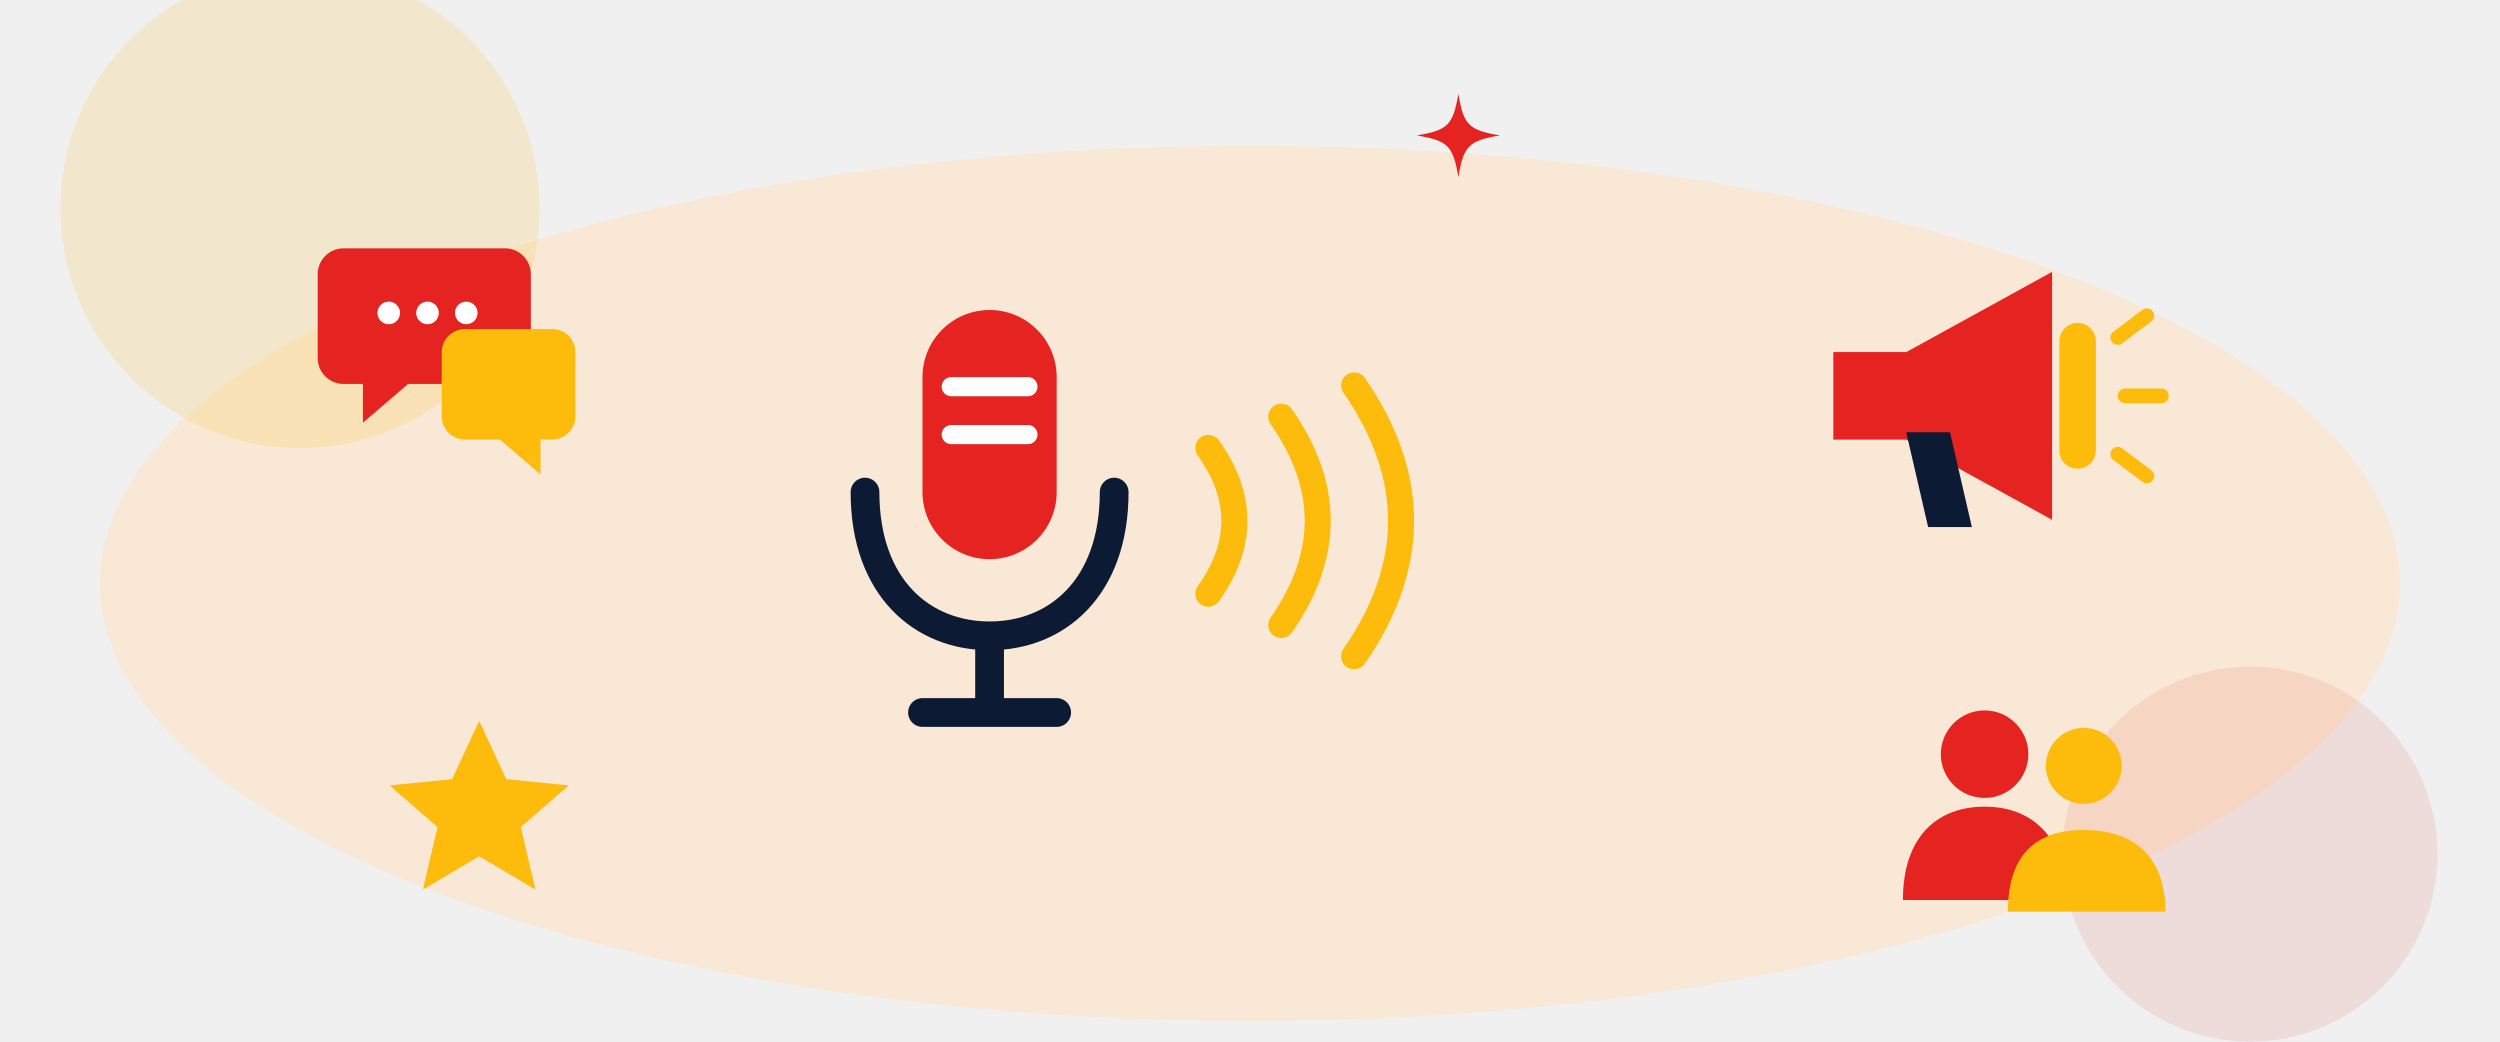
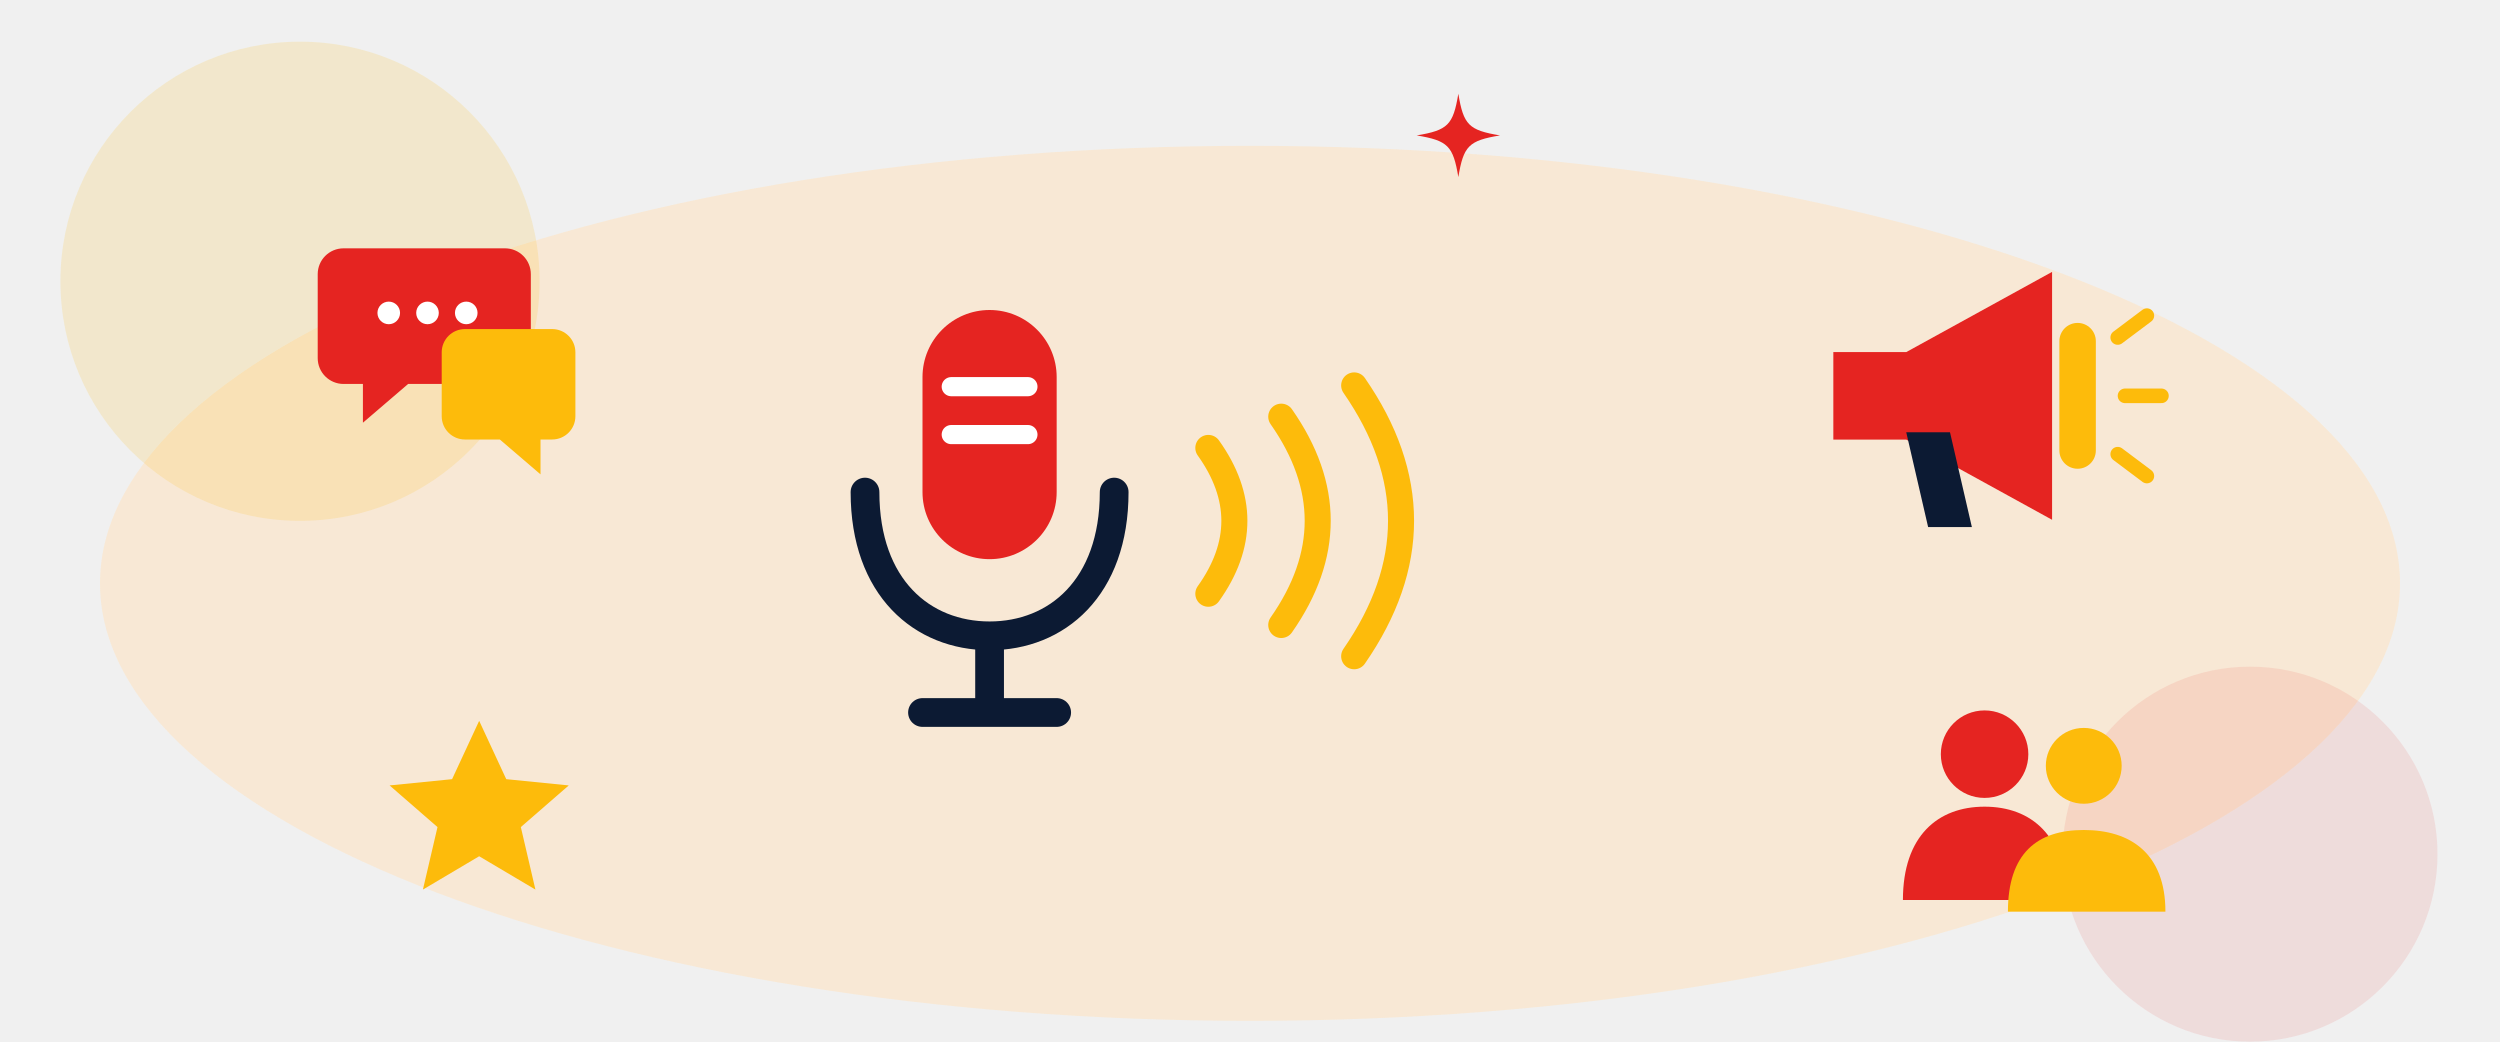
<svg xmlns="http://www.w3.org/2000/svg" viewBox="0 0 480 200" width="480" height="200" role="img" aria-hidden="true">
  <ellipse cx="240.0" cy="112" rx="220.8" ry="84.0" fill="#FBE6CC" opacity=".75" />
-   <circle cx="57.6" cy="40.0" r="46" fill="#FDBB0B" opacity=".16" />
+   <circle cx="57.6" cy="54.0" r="46" fill="#FDBB0B" opacity=".16" />
  <circle cx="432.0" cy="164.0" r="36" fill="#E52421" opacity=".10" />
  <g transform="translate(144,54)">
    <g>
      <animateTransform attributeName="transform" type="translate" values="0 0;0 -6;0 0" dur="4.2s" begin="0s" repeatCount="indefinite" calcMode="spline" keyTimes="0;.5;1" keySplines=".45 0 .55 1;.45 0 .55 1" />
      <g transform="scale(0.92)">
        <rect x="36" y="6" width="28" height="52" rx="14" fill="#E52421" />
        <path d="M24 44 c0 20 12 30 26 30 s26 -10 26 -30 M50 74 v16 M36 90 h28" fill="none" stroke="#0C1A33" stroke-width="6" stroke-linecap="round" />
        <path d="M42 22 h16 M42 32 h16" stroke="#FFFFFF" stroke-width="4" stroke-linecap="round" />
      </g>
    </g>
  </g>
  <path d="M232 86 q10 14 0 28" fill="none" stroke="#FDBB0B" stroke-width="5" stroke-linecap="round">
    <animate attributeName="opacity" values=".1;1;.1" dur="2s" begin="0.0s" repeatCount="indefinite" />
  </path>
  <path d="M246 80 q14 20 0 40" fill="none" stroke="#FDBB0B" stroke-width="5" stroke-linecap="round">
    <animate attributeName="opacity" values=".1;1;.1" dur="2s" begin="0.3s" repeatCount="indefinite" />
  </path>
  <path d="M260 74 q18 26 0 52" fill="none" stroke="#FDBB0B" stroke-width="5" stroke-linecap="round">
    <animate attributeName="opacity" values=".1;1;.1" dur="2s" begin="0.6s" repeatCount="indefinite" />
  </path>
  <g transform="translate(345,41)">
    <g>
      <animateTransform attributeName="transform" type="translate" values="0 0;0 -7;0 0" dur="4.4s" begin="0.6s" repeatCount="indefinite" calcMode="spline" keyTimes="0;.5;1" keySplines=".45 0 .55 1;.45 0 .55 1" />
      <g transform="scale(0.7)">
        <path d="M10 38 h20 l40 -22 v68 l-40 -22 h-20z" fill="#E52421" />
        <rect x="72" y="30" width="10" height="40" rx="5" fill="#FDBB0B" />
        <path d="M30 60 l6 26 h12 l-6 -26" fill="#0C1A33" />
        <path d="M88 34 l8 -6 M90 50 h10 M88 66 l8 6" stroke="#FDBB0B" stroke-width="4" stroke-linecap="round" />
      </g>
    </g>
  </g>
  <g transform="translate(61,39)">
    <g>
      <animateTransform attributeName="transform" type="translate" values="0 0;0 -7;0 0" dur="4s" begin="1s" repeatCount="indefinite" calcMode="spline" keyTimes="0;.5;1" keySplines=".45 0 .55 1;.45 0 .55 1" />
      <g transform="scale(0.62)">
        <path d="M8 14 h50 a8 8 0 0 1 8 8 v26 a8 8 0 0 1 -8 8 h-30 l-14 12 v-12 h-6 a8 8 0 0 1 -8 -8 v-26 a8 8 0 0 1 8 -8z" fill="#E52421" />
        <path d="M44 50 h30 a8 8 0 0 1 8 8 v22 a8 8 0 0 1 -8 8 h-4 v12 l-14 -12 h-12 a8 8 0 0 1 -8 -8 v-22 a8 8 0 0 1 8 -8z" fill="#FDBB0B" transform="translate(6,-6) scale(.9)" />
        <circle cx="22" cy="34" r="3.5" fill="#FFFFFF" />
        <circle cx="34" cy="34" r="3.5" fill="#FFFFFF" />
        <circle cx="46" cy="34" r="3.5" fill="#FFFFFF" />
      </g>
    </g>
  </g>
  <g transform="translate(362,128)">
    <g>
      <animateTransform attributeName="transform" type="translate" values="0 0;0 -5;0 0" dur="4.8s" begin="1.6s" repeatCount="indefinite" calcMode="spline" keyTimes="0;.5;1" keySplines=".45 0 .55 1;.45 0 .55 1" />
      <g transform="scale(0.56)">
        <circle cx="34" cy="30" r="15" fill="#E52421" />
        <path d="M6 80 c0 -22 12 -32 28 -32 s28 10 28 32z" fill="#E52421" />
        <circle cx="68" cy="34" r="13" fill="#FDBB0B" />
        <path d="M42 84 c0 -20 10 -28 26 -28 s28 8 28 28z" fill="#FDBB0B" />
      </g>
    </g>
  </g>
  <g transform="translate(72,136)">
    <g>
      <animateTransform attributeName="transform" type="translate" values="0 0;0 -7;0 0" dur="3.4s" begin="0.3s" repeatCount="indefinite" calcMode="spline" keyTimes="0;.5;1" keySplines=".45 0 .55 1;.45 0 .55 1" />
      <g transform="scale(0.4)">
        <path d="M50 6 l13 28 30 3 -23 20 7 30 -27 -16 -27 16 7 -30 -23 -20 30 -3z" fill="#FDBB0B" />
      </g>
    </g>
  </g>
  <g transform="translate(280,26)">
    <g>
      <animateTransform attributeName="transform" type="scale" values=".3;1;.3" dur="3s" begin="0s" repeatCount="indefinite" />
      <path d="M0 -8 C1 -2 2 -1 8 0 C2 1 1 2 0 8 C-1 2 -2 1 -8 0 C-2 -1 -1 -2 0 -8z" fill="#E52421" />
    </g>
  </g>
</svg>
